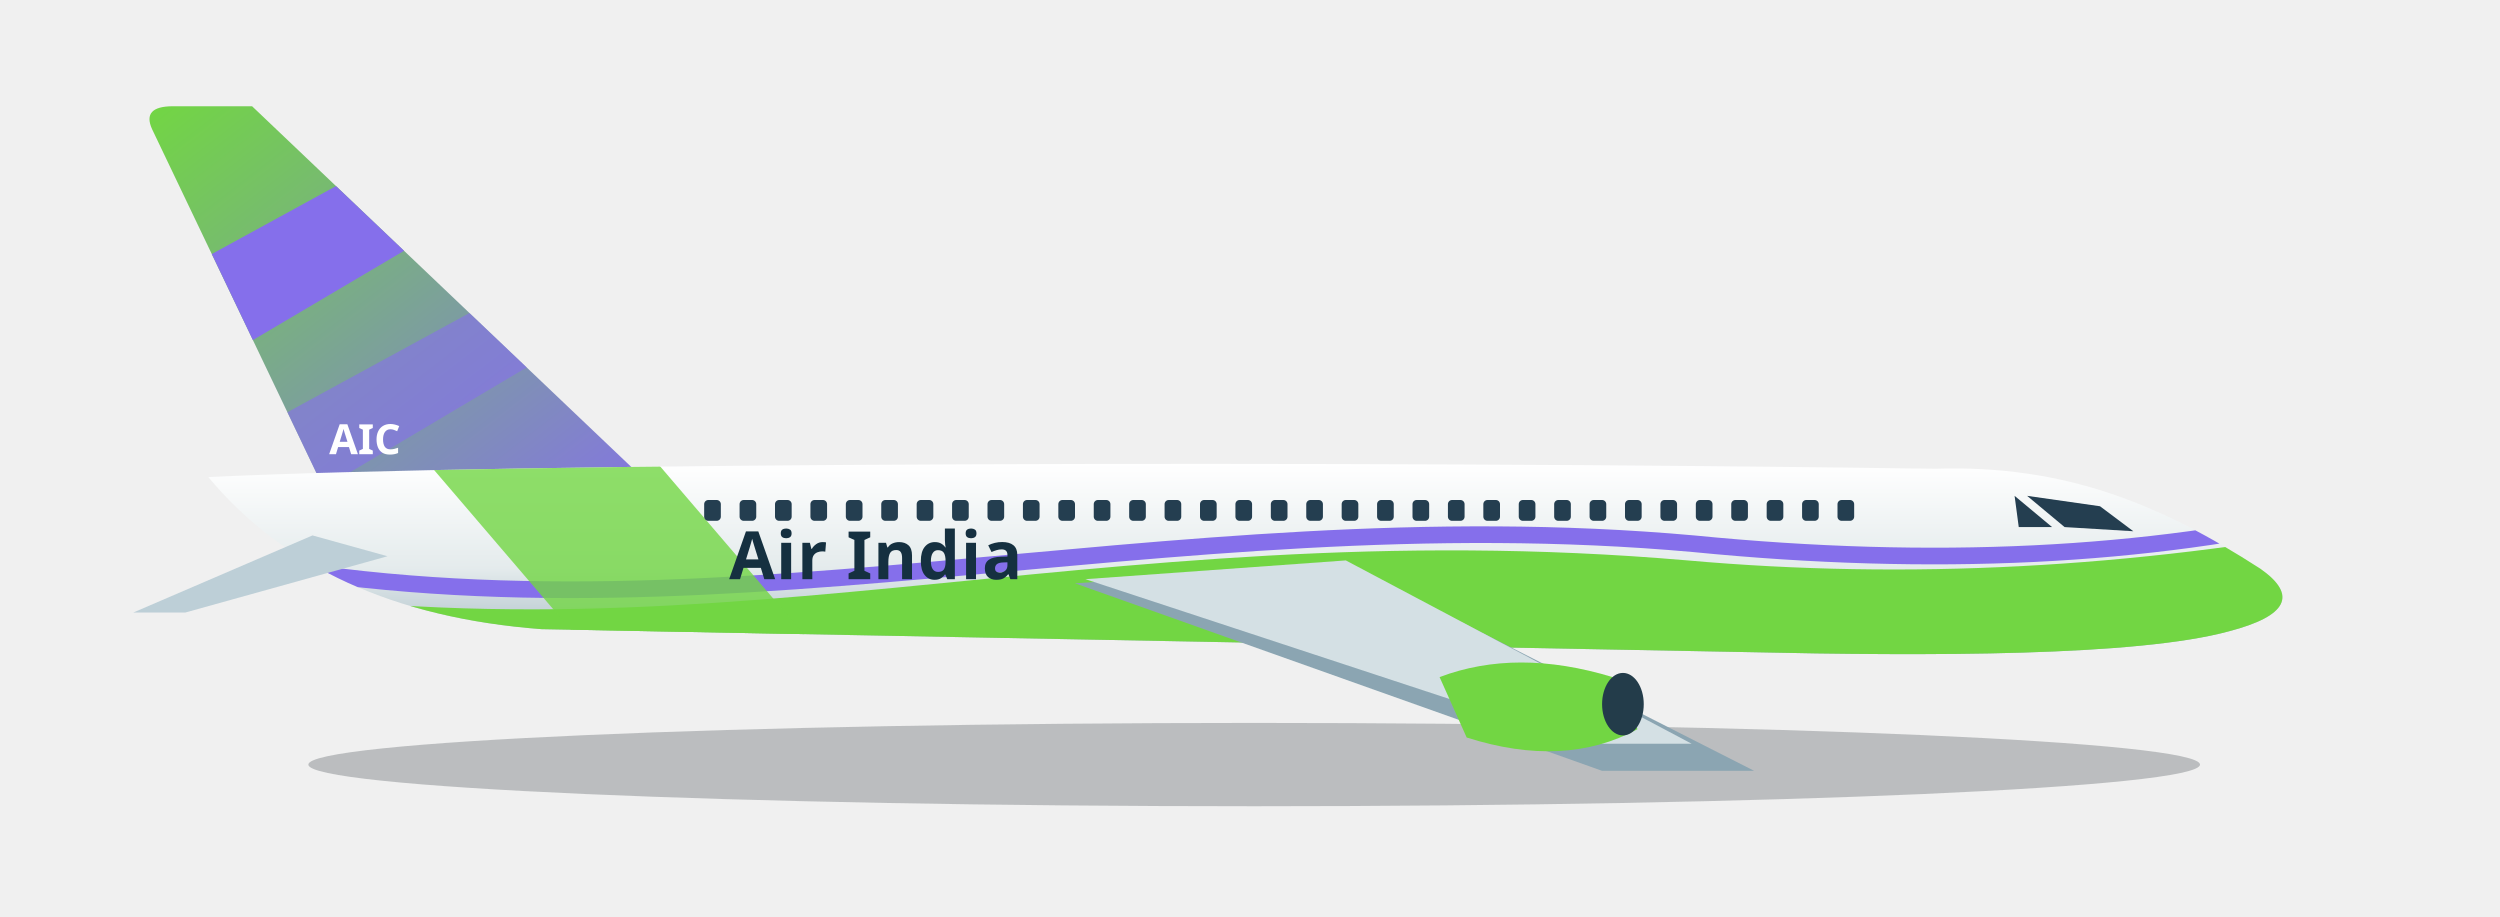
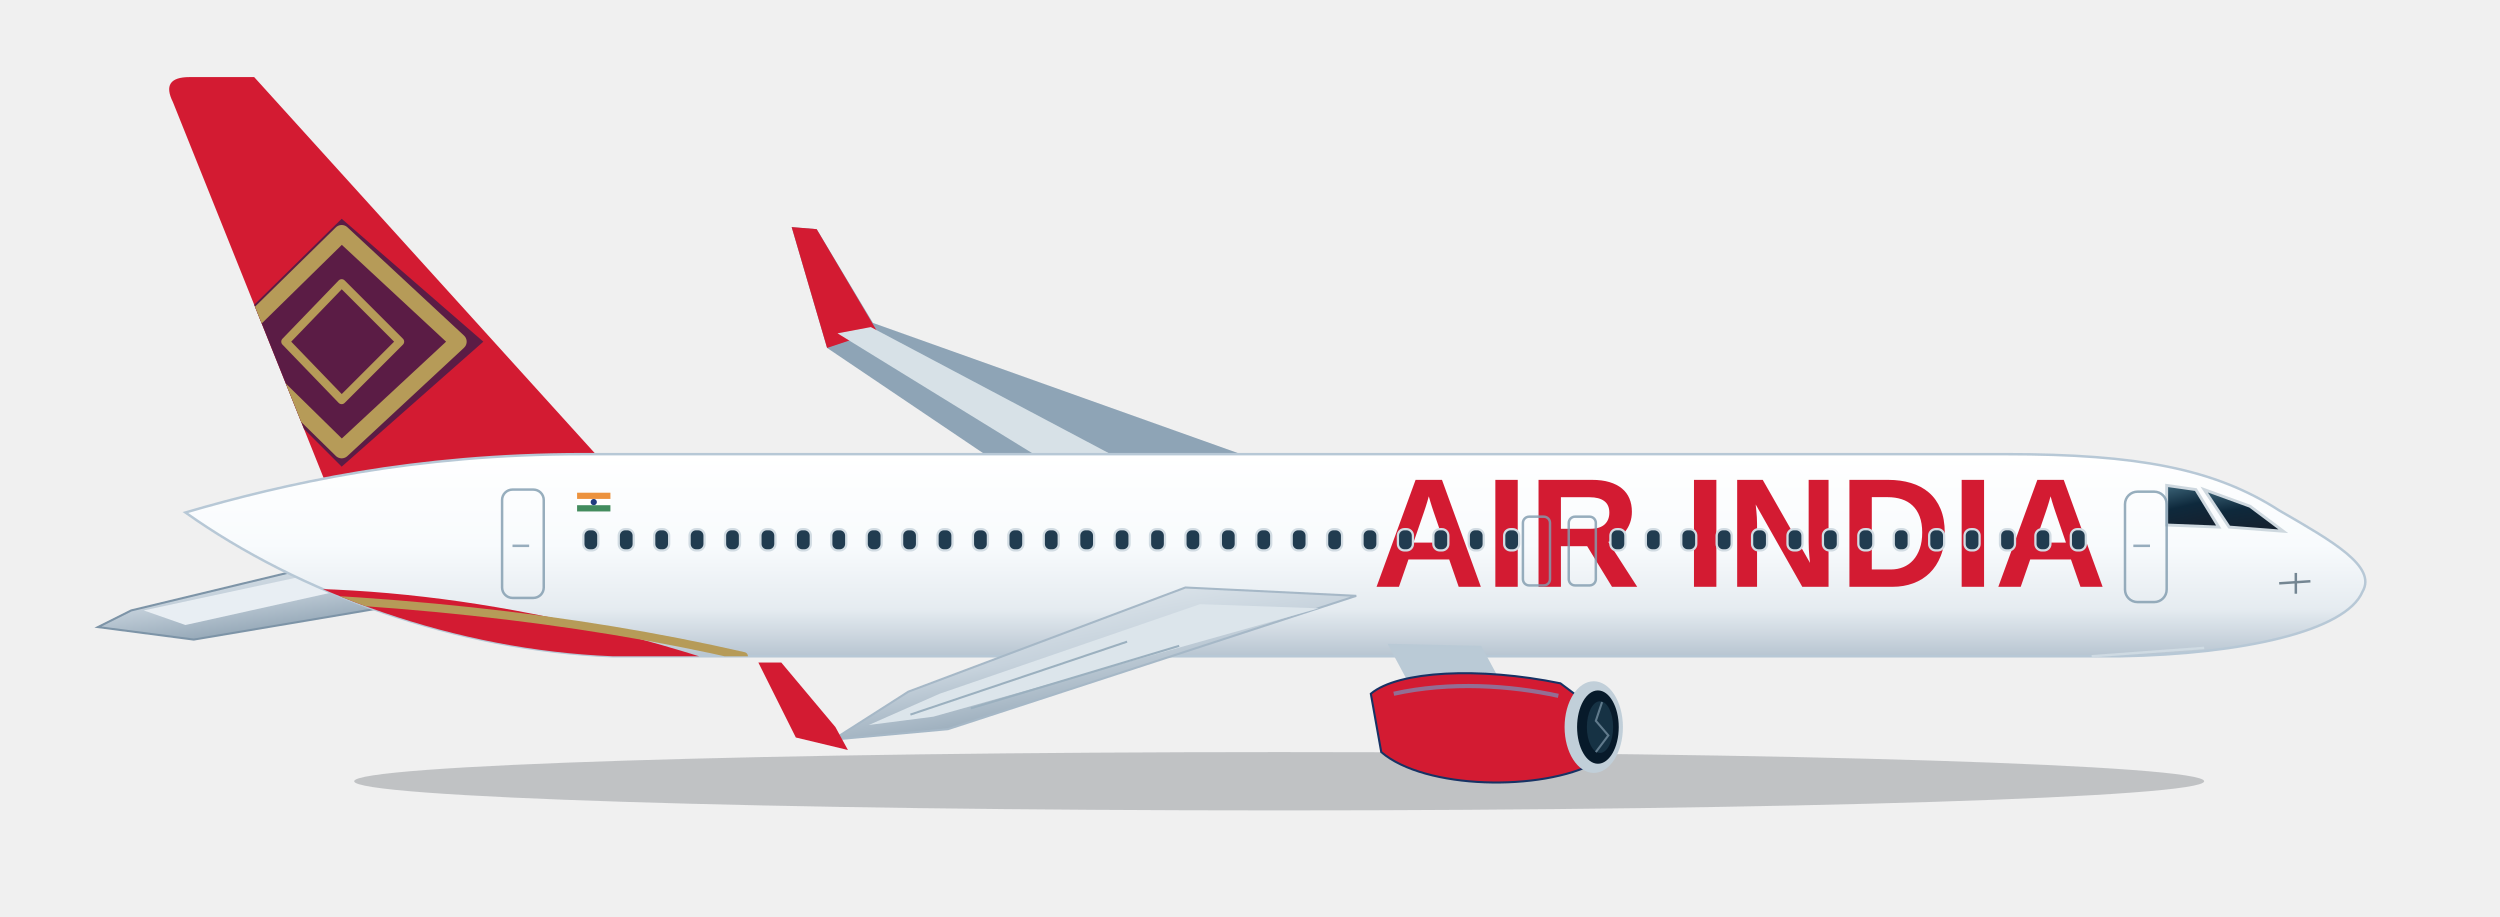
- <svg xmlns="http://www.w3.org/2000/svg" width="1200" height="440" viewBox="0 0 1200 440">
+ <svg xmlns="http://www.w3.org/2000/svg" width="1200" height="440" viewBox="0 0 1200 440" role="img" aria-labelledby="title desc">
  <defs>
-     <linearGradient id="body" x1="0" y1="0" x2="0" y2="1">
-       <stop offset="0" stop-color="#FFFFFF" />
-       <stop offset=".55" stop-color="#E4EBEC" />
-       <stop offset="1" stop-color="#A4B9C3" />
+     <linearGradient id="fuselage" x1="0" y1="0" x2="0" y2="1">
+       <stop stop-color="#FFFFFF" />
+       <stop offset=".45" stop-color="#F8FBFD" />
+       <stop offset=".77" stop-color="#E5EBF0" />
+       <stop offset="1" stop-color="#B7C5D1" />
    </linearGradient>
-     <linearGradient id="tail" x1="0" y1="0" x2="1" y2="1">
-       <stop stop-color="#72D643" />
-       <stop offset="1" stop-color="#856FEB" />
+     <linearGradient id="blue" x1="0" y1="0" x2="0" y2="1">
+       <stop stop-color="#23429C" />
+       <stop offset=".48" stop-color="#15357E" />
+       <stop offset="1" stop-color="#081D56" />
    </linearGradient>
-     <clipPath id="bodyclip">
-       <path d="M100 229 C245 222 647 221 929 225 C991 223 1037 242 1085 273 Q1112 292 1070 303 C1026 315 927 315 838 313 L260 302 Q154 294 100 229 Z" />
+     <linearGradient id="wing" x1="0" y1="0" x2=".6" y2="1">
+       <stop stop-color="#F0F5F8" />
+       <stop offset=".52" stop-color="#C6D2DC" />
+       <stop offset="1" stop-color="#7E94A6" />
+     </linearGradient>
+     <linearGradient id="engine" x1="0" y1="0" x2="0" y2="1">
+       <stop stop-color="#D31B32" />
+       <stop offset=".25" stop-color="#D31B32" />
+       <stop offset=".65" stop-color="#D31B32" />
+       <stop offset="1" stop-color="#D31B32" />
+     </linearGradient>
+     <linearGradient id="glass" x1="0" y1="0" x2=".3" y2="1">
+       <stop stop-color="#3D6579" />
+       <stop offset=".55" stop-color="#0E293C" />
+       <stop offset="1" stop-color="#142231" />
+     </linearGradient>
+     <clipPath id="bodyClip">
+       <path d="M89 246C137 232 199 218 280 218H963C1026 218 1063 225 1094 245C1120 260 1141 272 1134 284C1126 303 1076 314 1018 315H294C219 312 144 285 89 246Z" />
    </clipPath>
-     <clipPath id="tailclip">
-       <path d="M160 244 L73 62 Q68 51 83 51 L121 51 L326 246 Z" />
+     <clipPath id="tailClip">
+       <path d="M164 251L83 49Q77 37 91 37H122L314 249Z" />
    </clipPath>
+     <g id="indigo-wordmark">
+       <g fill="none" stroke="currentColor" stroke-width="7" stroke-linecap="round" stroke-linejoin="round">
+         <path d="M4 2V54" />
+         <path d="M24 54V32C24 12 53 12 53 32V54" />
+         <path d="M99 2V54M99 36C99 12 66 12 66 36C66 60 99 60 99 36" />
+         <path d="M117 23V54" />
+         <path d="M177 12C165 -4 137 -1 131 22C123 49 146 66 167 52C178 45 182 36 180 29H157" />
+         <ellipse cx="211" cy="36" rx="17" ry="19" />
+       </g>
+       <circle cx="117" cy="5" r="4.1" fill="currentColor" />
+     </g>
  </defs>
-   <ellipse cx="602" cy="367" rx="454" ry="20" fill="#020B12" opacity=".22" />
-   <path d="M160 244 L73 62 Q68 51 83 51 L121 51 L326 246 Z" fill="url(#tail)" />
-   <g clip-path="url(#tailclip)" fill="#856FEB">
-     <path d="M54 148 L235 49 L264 79 L71 193 Z" />
-     <path d="M90 224 L290 115 L309 143 L122 254 Z" opacity=".6" />
+   <ellipse cx="614" cy="375" rx="444" ry="14" fill="#020A16" opacity=".20" />
+   <path d="M526 254L397 167L380 109L392 110L419 155L663 242Z" fill="#8EA4B6" />
+   <path d="M397 167L380 109L392 110L421 159Z" fill="#D31B32" />
+   <path d="M402 160L532 240L586 246L418 157Z" fill="#D7E1E7" />
+   <g clip-path="url(#tailClip)">
+     <path d="M164 251L83 49Q77 37 91 37H122L314 249Z" fill="#D31B32" />
+     <path d="M104 164L164 105L232 164L164 224Z" fill="#5B1C45" />
+     <path d="M111 164L164 112L220 164L164 216Z" fill="none" stroke="#B69B58" stroke-width="8" stroke-linecap="round" stroke-linejoin="round" />
+     <path d="M137 164L164 136L192 164L164 192Z" fill="none" stroke="#B69B58" stroke-width="4" stroke-linecap="round" stroke-linejoin="round" />
  </g>
-   <path d="M100 229 C245 222 647 221 929 225 C991 223 1037 242 1085 273 Q1112 292 1070 303 C1026 315 927 315 838 313 L260 302 Q154 294 100 229 Z" fill="url(#body)" />
-   <g clip-path="url(#bodyclip)">
-     <path d="M73 275 C331 327 520 244 810 269 Q968 283 1134 252 L1142 335 L74 335 Z" fill="#72D643" />
-     <path d="M98 266 C332 316 557 238 813 261 Q985 278 1122 246" fill="none" stroke="#856FEB" stroke-width="8" />
-     <path d="M195 210 L305 210 L400 321 L290 321 Z" fill="#72D643" opacity=".8" />
+   <path d="M196 261L63 293L47 301L93 307L253 280Z" fill="url(#wing)" stroke="#7D94A7" stroke-width="1" />
+   <path d="M69 293L190 267L224 270L89 300Z" fill="#E8EEF3" />
+   <path d="M89 246C137 232 199 218 280 218H963C1026 218 1063 225 1094 245C1120 260 1141 272 1134 284C1126 303 1076 314 1018 315H294C219 312 144 285 89 246Z" fill="url(#fuselage)" stroke="#B7C8D6" stroke-width="1.2" />
+   <g clip-path="url(#bodyClip)">
+     <path d="M70 286Q200 271 345 318V340H70Z" fill="#D31B32" />
+     <path d="M78 285Q235 287 357 315" fill="none" stroke="#B69B58" stroke-width="4" stroke-linecap="round" stroke-linejoin="round" />
+     <svg width="350" height="54" viewBox="0 0 469.094 70.797" x="660" y="229" preserveAspectRatio="xMinYMid meet">
+       <g transform="translate(-1.484 69.797)">
+         <path d="M55.328 -0.000 L49.219 -17.578 L23.000 -17.578 L16.891 -0.000 L2.484 -0.000 L27.594 -68.797 L44.578 -68.797 L69.578 -0.000 L55.328 -0.000 ZM39.203 -48.188 Q38.625 -49.906 38.063 -51.641 Q37.500 -53.375 37.078 -54.813 Q36.672 -56.250 36.406 -57.172 Q36.141 -58.109 36.078 -58.203 Q36.031 -58.063 35.781 -57.125 Q35.547 -56.203 35.125 -54.781 Q34.719 -53.375 34.156 -51.641 Q33.594 -49.906 33.016 -48.188 L26.219 -28.422 L46.000 -28.422 L39.203 -48.188 ZM78.904 0.000 L78.904 -68.797 L93.311 -68.797 L93.311 0.000 L78.904 0.000 ZM153.953 0.000 L137.984 -26.125 L121.094 -26.125 L121.094 0.000 L106.688 0.000 L106.688 -68.797 L141.063 -68.797 Q147.516 -68.797 152.313 -67.359 Q157.125 -65.922 160.344 -63.250 Q163.578 -60.594 165.156 -56.813 Q166.750 -53.031 166.750 -48.297 Q166.750 -44.438 165.594 -41.234 Q164.453 -38.031 162.422 -35.547 Q160.406 -33.063 157.609 -31.375 Q154.828 -29.688 151.563 -28.906 L170.172 0.000 L153.953 0.000 ZM152.250 -47.703 Q152.250 -52.734 148.953 -55.172 Q145.656 -57.625 139.547 -57.625 L121.094 -57.625 L121.094 -37.313 L139.938 -37.313 Q143.172 -37.313 145.484 -38.063 Q147.797 -38.813 149.281 -40.203 Q150.781 -41.609 151.516 -43.500 Q152.250 -45.406 152.250 -47.703 ZM206.688 0.000 L206.688 -68.797 L221.094 -68.797 L221.094 0.000 L206.688 0.000 ZM276.361 0.000 L246.393 -52.984 Q246.627 -50.828 246.830 -48.688 Q247.018 -46.828 247.143 -44.672 Q247.268 -42.531 247.268 -40.578 L247.268 0.000 L234.471 0.000 L234.471 -68.797 L250.924 -68.797 L281.346 -15.375 Q281.111 -17.438 280.908 -19.672 Q280.721 -21.578 280.596 -23.969 Q280.471 -26.375 280.471 -28.813 L280.471 -68.797 L293.268 -68.797 L293.268 0.000 L276.361 0.000 ZM368.016 -34.906 Q368.016 -26.313 365.422 -19.797 Q362.844 -13.281 358.344 -8.891 Q353.859 -4.500 347.734 -2.250 Q341.609 0.000 334.516 0.000 L306.688 0.000 L306.688 -68.797 L331.594 -68.797 Q339.594 -68.797 346.281 -66.797 Q352.984 -64.797 357.813 -60.641 Q362.641 -56.500 365.328 -50.094 Q368.016 -43.703 368.016 -34.906 ZM353.516 -34.906 Q353.516 -40.922 351.875 -45.219 Q350.250 -49.516 347.313 -52.266 Q344.391 -55.031 340.313 -56.344 Q336.234 -57.672 331.297 -57.672 L321.094 -57.672 L321.094 -11.141 L333.297 -11.141 Q337.641 -11.141 341.328 -12.641 Q345.016 -14.156 347.719 -17.156 Q350.438 -20.172 351.969 -24.609 Q353.516 -29.047 353.516 -34.906 ZM378.904 0.000 L378.904 -68.797 L393.311 -68.797 L393.311 0.000 L378.904 0.000 ZM455.328 0.000 L449.219 -17.578 L423.000 -17.578 L416.891 0.000 L402.484 0.000 L427.594 -68.797 L444.578 -68.797 L469.578 0.000 L455.328 0.000 ZM439.203 -48.188 Q438.625 -49.906 438.063 -51.641 Q437.500 -53.375 437.078 -54.813 Q436.672 -56.250 436.406 -57.172 Q436.141 -58.109 436.078 -58.203 Q436.031 -58.063 435.781 -57.125 Q435.547 -56.203 435.125 -54.781 Q434.719 -53.375 434.156 -51.641 Q433.594 -49.906 433.016 -48.188 L426.219 -28.422 L446.000 -28.422 L439.203 -48.188 Z" fill="#D31B32" />
+       </g>
+     </svg>
  </g>
-   <g fill="#243E50">
-     <rect x="338" y="240" width="8" height="10" rx="2" />
-     <rect x="355" y="240" width="8" height="10" rx="2" />
-     <rect x="372" y="240" width="8" height="10" rx="2" />
-     <rect x="389" y="240" width="8" height="10" rx="2" />
-     <rect x="406" y="240" width="8" height="10" rx="2" />
-     <rect x="423" y="240" width="8" height="10" rx="2" />
-     <rect x="440" y="240" width="8" height="10" rx="2" />
-     <rect x="457" y="240" width="8" height="10" rx="2" />
-     <rect x="474" y="240" width="8" height="10" rx="2" />
-     <rect x="491" y="240" width="8" height="10" rx="2" />
-     <rect x="508" y="240" width="8" height="10" rx="2" />
-     <rect x="525" y="240" width="8" height="10" rx="2" />
-     <rect x="542" y="240" width="8" height="10" rx="2" />
-     <rect x="559" y="240" width="8" height="10" rx="2" />
-     <rect x="576" y="240" width="8" height="10" rx="2" />
-     <rect x="593" y="240" width="8" height="10" rx="2" />
-     <rect x="610" y="240" width="8" height="10" rx="2" />
-     <rect x="627" y="240" width="8" height="10" rx="2" />
-     <rect x="644" y="240" width="8" height="10" rx="2" />
-     <rect x="661" y="240" width="8" height="10" rx="2" />
-     <rect x="678" y="240" width="8" height="10" rx="2" />
-     <rect x="695" y="240" width="8" height="10" rx="2" />
-     <rect x="712" y="240" width="8" height="10" rx="2" />
-     <rect x="729" y="240" width="8" height="10" rx="2" />
-     <rect x="746" y="240" width="8" height="10" rx="2" />
-     <rect x="763" y="240" width="8" height="10" rx="2" />
-     <rect x="780" y="240" width="8" height="10" rx="2" />
-     <rect x="797" y="240" width="8" height="10" rx="2" />
-     <rect x="814" y="240" width="8" height="10" rx="2" />
-     <rect x="831" y="240" width="8" height="10" rx="2" />
-     <rect x="848" y="240" width="8" height="10" rx="2" />
-     <rect x="865" y="240" width="8" height="10" rx="2" />
-     <rect x="882" y="240" width="8" height="10" rx="2" />
-     <path d="M973 238 L1008 243 L1024 255 L991 253 Z" />
-     <path d="M967 238 L985 253 L969 253 Z" />
+   <g fill="#213C50" stroke="#D2DCE3" stroke-width="1.1">
+     <rect x="280" y="254" width="7.2" height="10.2" rx="3.1" />
+     <rect x="297" y="254" width="7.2" height="10.2" rx="3.1" />
+     <rect x="314" y="254" width="7.2" height="10.2" rx="3.1" />
+     <rect x="331" y="254" width="7.2" height="10.2" rx="3.1" />
+     <rect x="348" y="254" width="7.2" height="10.2" rx="3.1" />
+     <rect x="365" y="254" width="7.2" height="10.2" rx="3.1" />
+     <rect x="382" y="254" width="7.2" height="10.2" rx="3.1" />
+     <rect x="399" y="254" width="7.2" height="10.2" rx="3.1" />
+     <rect x="416" y="254" width="7.2" height="10.2" rx="3.1" />
+     <rect x="433" y="254" width="7.2" height="10.2" rx="3.1" />
+     <rect x="450" y="254" width="7.2" height="10.2" rx="3.1" />
+     <rect x="467" y="254" width="7.2" height="10.2" rx="3.1" />
+     <rect x="484" y="254" width="7.2" height="10.2" rx="3.1" />
+     <rect x="501" y="254" width="7.2" height="10.2" rx="3.1" />
+     <rect x="518" y="254" width="7.2" height="10.2" rx="3.1" />
+     <rect x="535" y="254" width="7.2" height="10.2" rx="3.1" />
+     <rect x="552" y="254" width="7.2" height="10.2" rx="3.1" />
+     <rect x="569" y="254" width="7.2" height="10.2" rx="3.1" />
+     <rect x="586" y="254" width="7.2" height="10.2" rx="3.1" />
+     <rect x="603" y="254" width="7.2" height="10.2" rx="3.1" />
+     <rect x="620" y="254" width="7.2" height="10.2" rx="3.1" />
+     <rect x="637" y="254" width="7.2" height="10.2" rx="3.1" />
+     <rect x="654" y="254" width="7.2" height="10.2" rx="3.1" />
+     <rect x="671" y="254" width="7.2" height="10.2" rx="3.1" />
+     <rect x="688" y="254" width="7.2" height="10.2" rx="3.1" />
+     <rect x="705" y="254" width="7.2" height="10.2" rx="3.1" />
+     <rect x="722" y="254" width="7.2" height="10.2" rx="3.1" />
+     <rect x="773" y="254" width="7.2" height="10.2" rx="3.1" />
+     <rect x="790" y="254" width="7.2" height="10.2" rx="3.1" />
+     <rect x="807" y="254" width="7.2" height="10.2" rx="3.1" />
+     <rect x="824" y="254" width="7.2" height="10.2" rx="3.1" />
+     <rect x="841" y="254" width="7.2" height="10.2" rx="3.1" />
+     <rect x="858" y="254" width="7.2" height="10.2" rx="3.1" />
+     <rect x="875" y="254" width="7.2" height="10.2" rx="3.1" />
+     <rect x="892" y="254" width="7.2" height="10.2" rx="3.1" />
+     <rect x="909" y="254" width="7.2" height="10.2" rx="3.1" />
+     <rect x="926" y="254" width="7.2" height="10.2" rx="3.1" />
+     <rect x="943" y="254" width="7.2" height="10.2" rx="3.1" />
+     <rect x="960" y="254" width="7.2" height="10.2" rx="3.1" />
+     <rect x="977" y="254" width="7.2" height="10.2" rx="3.1" />
+     <rect x="994" y="254" width="7.2" height="10.2" rx="3.1" />
  </g>
-   <path d="M516 280 L769 370 L842 370 L647 271 Z" fill="#8BA5B2" />
-   <path d="M521 278 L761 357 L812 357 L646 269 Z" fill="#D4E0E4" />
-   <path d="M691 325 Q728 311 774 325 L786 350 Q751 369 704 354 Z" fill="#72D643" />
-   <ellipse cx="779" cy="338" rx="10" ry="15" fill="#233C4A" />
-   <path d="M186 267 L89 294 L64 294 L150 257 Z" fill="#BDCFD7" />
-   <text id="airline-name" x="350" y="278" font-family="sans-serif" font-size="32.00" font-weight="bold" letter-spacing="0.4" fill="#153040">Air India</text>
-   <text x="158" y="218" font-family="sans-serif" font-size="20" font-weight="bold" fill="#FFFFFF">AIC</text>
+   <g fill="url(#glass)" stroke="#CED8DF" stroke-width="1.4">
+     <path d="M1058 235L1080 243L1096 255L1070 253Z" />
+     <path d="M1040 233L1054 235L1065 253L1040 252Z" />
+   </g>
+   <g fill="none" stroke="#819CAF" stroke-width="1.2" opacity=".82">
+     <rect x="1020" y="236" width="20" height="53" rx="6" />
+     <path d="M1024 262H1032" />
+     <rect x="241" y="235" width="20" height="52" rx="5" />
+     <path d="M246 262H254" />
+     <rect x="731" y="248" width="13" height="33" rx="3" />
+     <rect x="753" y="248" width="13" height="33" rx="3" />
+     <path d="M1094 280L1109 279M1102 275V285" stroke="#596E7D" />
+   </g>
+   <g transform="translate(277 238)">
+     <path d="M0 0H16" stroke="#EC923E" stroke-width="3" />
+     <path d="M0 3H16" stroke="#FFFFFF" stroke-width="3" />
+     <path d="M0 6H16" stroke="#438C5E" stroke-width="3" />
+     <circle cx="8" cy="3" r="1.5" fill="#203C7F" />
+   </g>
+   <path d="M569 282L651 286L455 350L400 355L436 332Z" fill="url(#wing)" stroke="#A6B8C7" stroke-width="1" />
+   <path d="M576 290L633 292L448 344L417 348L451 333Z" fill="#DCE5EB" />
+   <path d="M541 308L437 343M566 310L466 340" stroke="#9BB0BF" stroke-width="1" />
+   <path d="M401 349L375 318L364 318L382 354L407 360Z" fill="#D31B32" />
+   <path d="M666 309L711 310L725 336L680 335Z" fill="#BACAD6" />
+   <path d="M658 333C671 322 710 320 749 328L769 343L766 366C740 380 684 379 663 361Z" fill="url(#engine)" stroke="#173264" stroke-width="1" />
+   <path d="M669 333C696 327 725 329 748 334" stroke="#7891BE" stroke-width="2" fill="none" opacity=".7" />
+   <ellipse cx="765" cy="349" rx="14" ry="22" fill="#C1CFD9" />
+   <ellipse cx="767" cy="349" rx="10" ry="17.6" fill="#071A2A" />
+   <ellipse cx="768" cy="349" rx="6.3" ry="12.4" fill="#163244" />
+   <path d="M769 337L766 346L772 353L766 361" stroke="#607A8C" stroke-width="1" fill="none" />
+   <path d="M1004 315L1058 311" stroke="#D3DEE6" stroke-width="1.2" opacity=".8" />
</svg>
